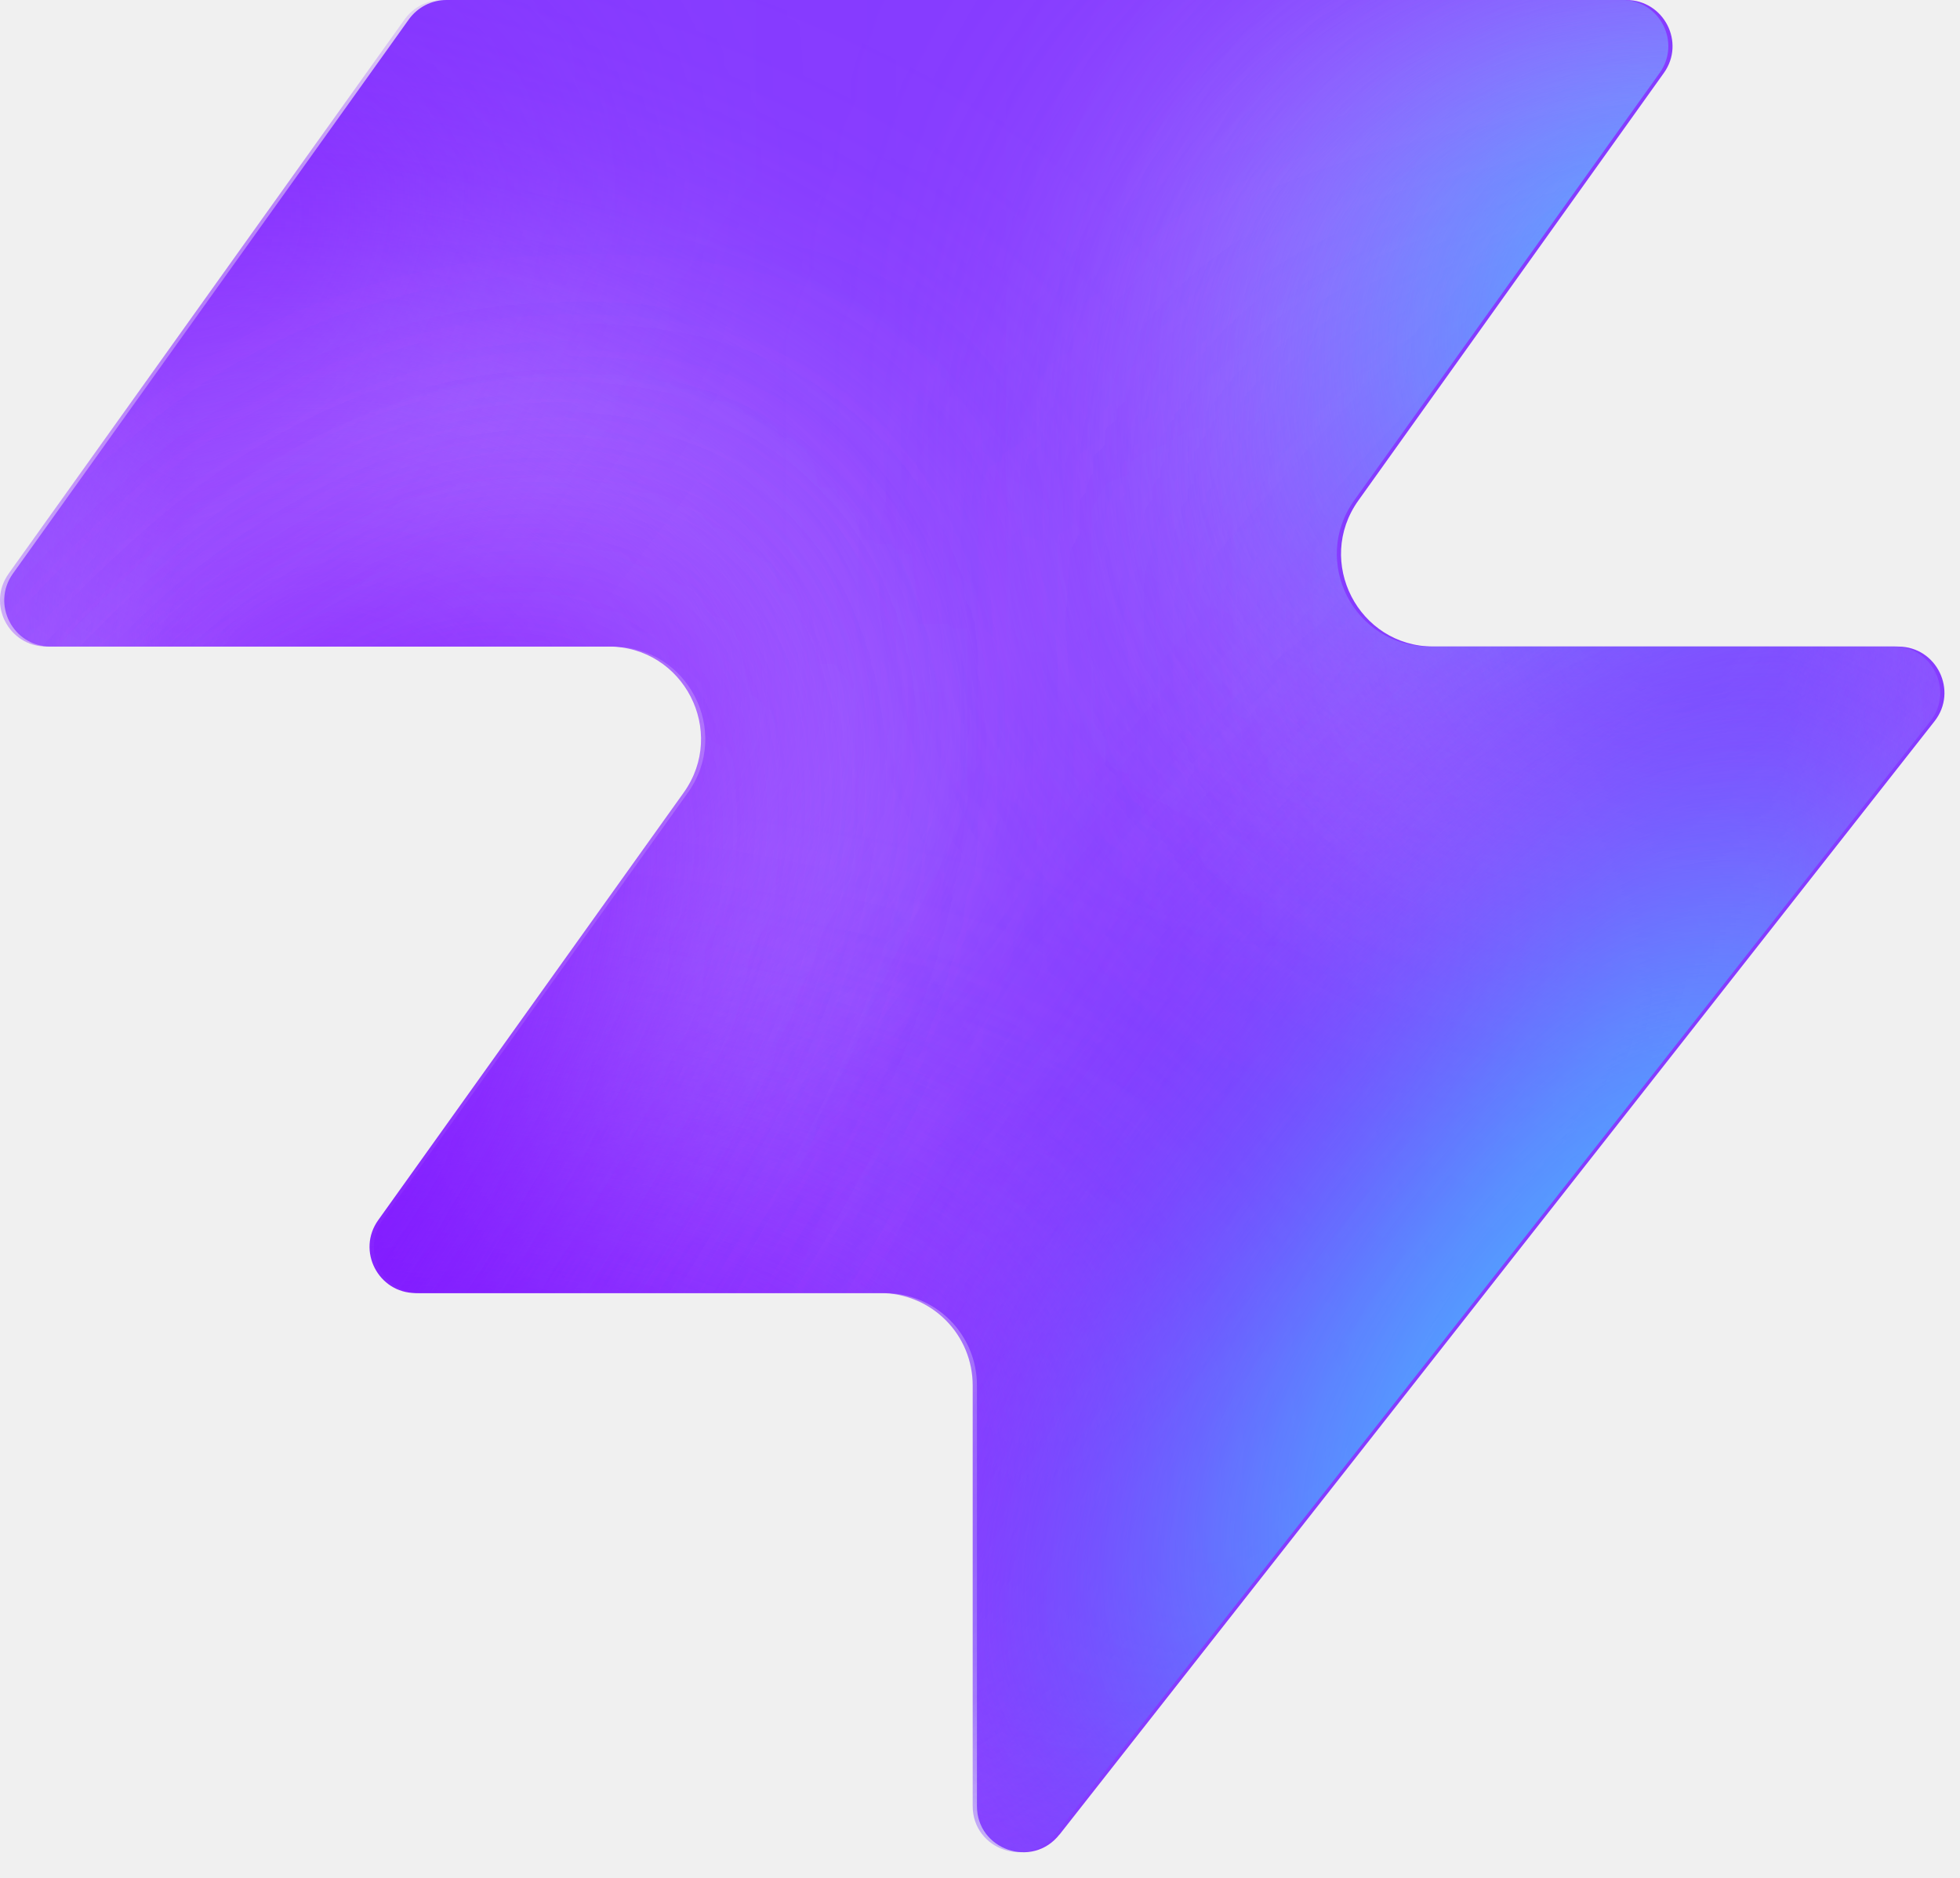
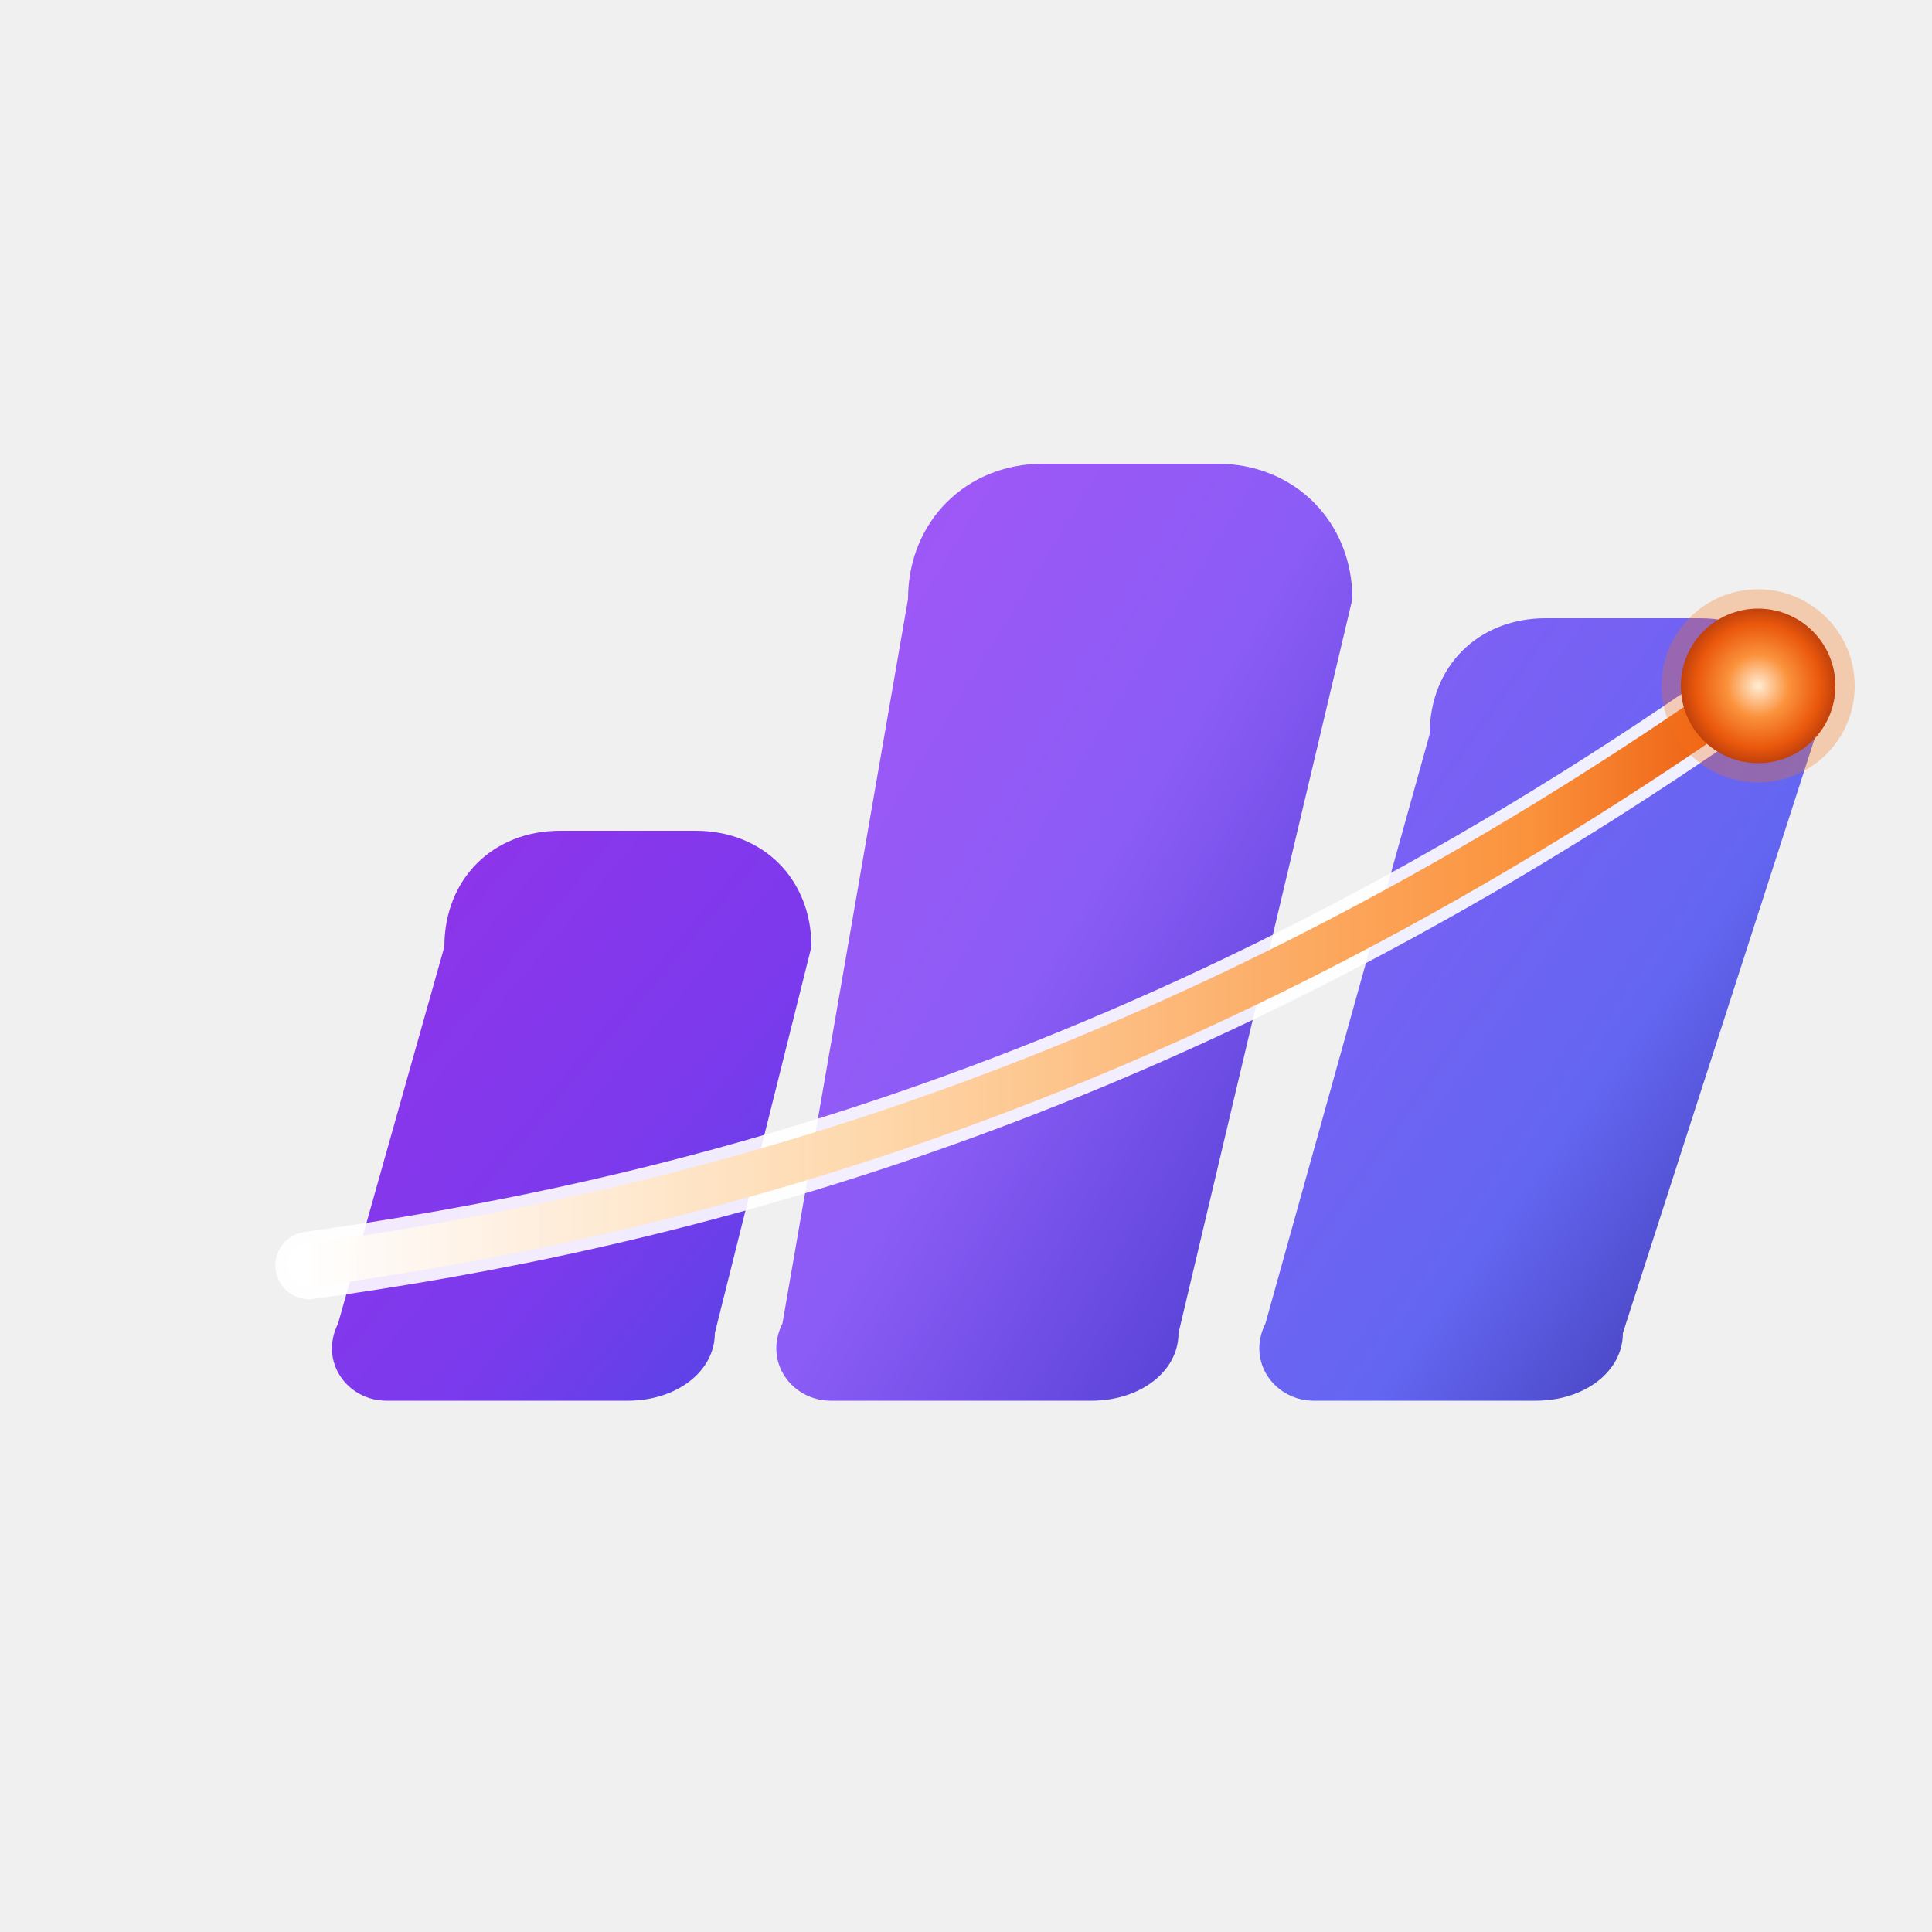
- <svg xmlns="http://www.w3.org/2000/svg" width="48" height="46" fill="none" viewBox="0 0 48 46">
-   <path fill="#863bff" d="M25.946 44.938c-.664.845-2.021.375-2.021-.698V33.937a2.26 2.26 0 0 0-2.262-2.262H10.287c-.92 0-1.456-1.04-.92-1.788l7.48-10.471c1.07-1.497 0-3.578-1.842-3.578H1.237c-.92 0-1.456-1.04-.92-1.788L10.013.474c.214-.297.556-.474.92-.474h28.894c.92 0 1.456 1.04.92 1.788l-7.48 10.471c-1.07 1.498 0 3.579 1.842 3.579h11.377c.943 0 1.473 1.088.89 1.83L25.947 44.94z" style="fill:#863bff;fill:color(display-p3 .525 .23 1);fill-opacity:1" />
-   <mask id="a" width="48" height="46" x="0" y="0" maskUnits="userSpaceOnUse" style="mask-type:alpha">
-     <path fill="#000" d="M25.842 44.938c-.664.844-2.021.375-2.021-.698V33.937a2.26 2.26 0 0 0-2.262-2.262H10.183c-.92 0-1.456-1.04-.92-1.788l7.48-10.471c1.07-1.498 0-3.579-1.842-3.579H1.133c-.92 0-1.456-1.04-.92-1.787L9.91.473c.214-.297.556-.474.92-.474h28.894c.92 0 1.456 1.04.92 1.788l-7.48 10.471c-1.07 1.498 0 3.578 1.842 3.578h11.377c.943 0 1.473 1.088.89 1.832L25.843 44.94z" style="fill:#000;fill-opacity:1" />
-   </mask>
-   <g mask="url(#a)">
-     <g filter="url(#b)">
-       <ellipse cx="5.508" cy="14.704" fill="#ede6ff" rx="5.508" ry="14.704" style="fill:#ede6ff;fill:color(display-p3 .927 .903 1);fill-opacity:1" transform="matrix(.00324 1 1 -.00324 -4.47 31.516)" />
-     </g>
-     <g filter="url(#c)">
-       <ellipse cx="10.399" cy="29.851" fill="#ede6ff" rx="10.399" ry="29.851" style="fill:#ede6ff;fill:color(display-p3 .927 .903 1);fill-opacity:1" transform="matrix(.00324 1 1 -.00324 -39.328 7.883)" />
-     </g>
-     <g filter="url(#d)">
-       <ellipse cx="5.508" cy="30.487" fill="#7e14ff" rx="5.508" ry="30.487" style="fill:#7e14ff;fill:color(display-p3 .492 .077 1);fill-opacity:1" transform="rotate(89.814 -25.913 -14.639)scale(1 -1)" />
-     </g>
-     <g filter="url(#e)">
-       <ellipse cx="5.508" cy="30.599" fill="#7e14ff" rx="5.508" ry="30.599" style="fill:#7e14ff;fill:color(display-p3 .492 .077 1);fill-opacity:1" transform="rotate(89.814 -32.644 -3.334)scale(1 -1)" />
-     </g>
-     <g filter="url(#f)">
-       <ellipse cx="5.508" cy="30.599" fill="#7e14ff" rx="5.508" ry="30.599" style="fill:#7e14ff;fill:color(display-p3 .492 .077 1);fill-opacity:1" transform="matrix(.00324 1 1 -.00324 -34.34 30.47)" />
-     </g>
-     <g filter="url(#g)">
-       <ellipse cx="14.072" cy="22.078" fill="#ede6ff" rx="14.072" ry="22.078" style="fill:#ede6ff;fill:color(display-p3 .927 .903 1);fill-opacity:1" transform="rotate(93.35 24.506 48.493)scale(-1 1)" />
-     </g>
-     <g filter="url(#h)">
-       <ellipse cx="3.47" cy="21.501" fill="#7e14ff" rx="3.47" ry="21.501" style="fill:#7e14ff;fill:color(display-p3 .492 .077 1);fill-opacity:1" transform="rotate(89.009 28.708 47.59)scale(-1 1)" />
-     </g>
-     <g filter="url(#i)">
-       <ellipse cx="3.47" cy="21.501" fill="#7e14ff" rx="3.47" ry="21.501" style="fill:#7e14ff;fill:color(display-p3 .492 .077 1);fill-opacity:1" transform="rotate(89.009 28.708 47.59)scale(-1 1)" />
-     </g>
-     <g filter="url(#j)">
-       <ellipse cx=".387" cy="8.972" fill="#7e14ff" rx="4.407" ry="29.108" style="fill:#7e14ff;fill:color(display-p3 .492 .077 1);fill-opacity:1" transform="rotate(39.51 .387 8.972)" />
-     </g>
-     <g filter="url(#k)">
-       <ellipse cx="47.523" cy="-6.092" fill="#7e14ff" rx="4.407" ry="29.108" style="fill:#7e14ff;fill:color(display-p3 .492 .077 1);fill-opacity:1" transform="rotate(37.892 47.523 -6.092)" />
-     </g>
-     <g filter="url(#l)">
-       <ellipse cx="41.412" cy="6.333" fill="#47bfff" rx="5.971" ry="9.665" style="fill:#47bfff;fill:color(display-p3 .28 .748 1);fill-opacity:1" transform="rotate(37.892 41.412 6.333)" />
-     </g>
-     <g filter="url(#m)">
-       <ellipse cx="-1.879" cy="38.332" fill="#7e14ff" rx="4.407" ry="29.108" style="fill:#7e14ff;fill:color(display-p3 .492 .077 1);fill-opacity:1" transform="rotate(37.892 -1.88 38.332)" />
-     </g>
-     <g filter="url(#n)">
-       <ellipse cx="-1.879" cy="38.332" fill="#7e14ff" rx="4.407" ry="29.108" style="fill:#7e14ff;fill:color(display-p3 .492 .077 1);fill-opacity:1" transform="rotate(37.892 -1.88 38.332)" />
-     </g>
-     <g filter="url(#o)">
-       <ellipse cx="35.651" cy="29.907" fill="#7e14ff" rx="4.407" ry="29.108" style="fill:#7e14ff;fill:color(display-p3 .492 .077 1);fill-opacity:1" transform="rotate(37.892 35.651 29.907)" />
-     </g>
-     <g filter="url(#p)">
-       <ellipse cx="38.418" cy="32.4" fill="#47bfff" rx="5.971" ry="15.297" style="fill:#47bfff;fill:color(display-p3 .28 .748 1);fill-opacity:1" transform="rotate(37.892 38.418 32.4)" />
-     </g>
+ <svg xmlns="http://www.w3.org/2000/svg" viewBox="0 0 200 200" width="100%" height="100%" fill="none">
+   <defs>
+     <linearGradient id="bar1Grad" x1="0%" y1="0%" x2="100%" y2="100%">
+       <stop offset="0%" stop-color="#9333EA" />
+       <stop offset="60%" stop-color="#7C3AED" />
+       <stop offset="100%" stop-color="#4F46E5" />
+     </linearGradient>
+     <linearGradient id="bar2Grad" x1="0%" y1="0%" x2="100%" y2="100%">
+       <stop offset="0%" stop-color="#A855F7" />
+       <stop offset="50%" stop-color="#8B5CF6" />
+       <stop offset="100%" stop-color="#4338CA" />
+     </linearGradient>
+     <linearGradient id="bar3Grad" x1="0%" y1="0%" x2="100%" y2="100%">
+       <stop offset="0%" stop-color="#8B5CF6" />
+       <stop offset="60%" stop-color="#6366F1" />
+       <stop offset="100%" stop-color="#3730A3" />
+     </linearGradient>
+     <linearGradient id="swooshGrad" x1="0%" y1="50%" x2="100%" y2="50%">
+       <stop offset="0%" stop-color="#FFFFFF" stop-opacity="0.95" />
+       <stop offset="40%" stop-color="#FED7AA" />
+       <stop offset="85%" stop-color="#FB923C" />
+       <stop offset="100%" stop-color="#EA580C" />
+     </linearGradient>
+     <radialGradient id="beaconGlow" cx="50%" cy="50%" r="50%">
+       <stop offset="0%" stop-color="#FFEDD5" />
+       <stop offset="40%" stop-color="#FB923C" />
+       <stop offset="80%" stop-color="#EA580C" />
+       <stop offset="100%" stop-color="#C2410C" />
+     </radialGradient>
+   </defs>
+   <g>
+     <path d="M 46 98 C 46 91, 51 86, 58 86 L 72 86 C 79 86, 84 91, 84 98 L 74 138 C 74 142, 70 145, 65 145 L 40 145 C 36 145, 33 141, 35 137 Z" fill="url(#bar1Grad)" />
+     <path d="M 94 62 C 94 54, 100 48, 108 48 L 126 48 C 134 48, 140 54, 140 62 L 122 138 C 122 142, 118 145, 113 145 L 86 145 C 82 145, 79 141, 81 137 Z" fill="url(#bar2Grad)" />
+     <path d="M 148 76 C 148 69, 153 64, 160 64 L 176 64 C 183 64, 188 69, 188 76 L 168 138 C 168 142, 164 145, 159 145 L 136 145 C 132 145, 129 141, 131 137 Z" fill="url(#bar3Grad)" />
+     <path d="M 32 131 C 68 126, 120 114, 180 72" stroke="#FFFFFF" stroke-width="7" stroke-linecap="round" stroke-opacity="0.9" />
+     <path d="M 32 131 C 68 126, 120 114, 180 72" stroke="url(#swooshGrad)" stroke-width="4.5" stroke-linecap="round" />
+     <circle cx="182" cy="71" r="10" fill="#F97316" fill-opacity="0.3" />
+     <circle cx="182" cy="71" r="8" fill="url(#beaconGlow)" />
  </g>
-   <defs>
-     <filter id="b" width="60.045" height="41.654" x="-19.77" y="16.149" color-interpolation-filters="sRGB" filterUnits="userSpaceOnUse">
-       <feFlood flood-opacity="0" result="BackgroundImageFix" />
-       <feBlend in="SourceGraphic" in2="BackgroundImageFix" result="shape" />
-       <feGaussianBlur result="effect1_foregroundBlur_2002_17158" stdDeviation="7.659" />
-     </filter>
-     <filter id="c" width="90.34" height="51.437" x="-54.613" y="-7.533" color-interpolation-filters="sRGB" filterUnits="userSpaceOnUse">
-       <feFlood flood-opacity="0" result="BackgroundImageFix" />
-       <feBlend in="SourceGraphic" in2="BackgroundImageFix" result="shape" />
-       <feGaussianBlur result="effect1_foregroundBlur_2002_17158" stdDeviation="7.659" />
-     </filter>
-     <filter id="d" width="79.355" height="29.4" x="-49.64" y="2.03" color-interpolation-filters="sRGB" filterUnits="userSpaceOnUse">
-       <feFlood flood-opacity="0" result="BackgroundImageFix" />
-       <feBlend in="SourceGraphic" in2="BackgroundImageFix" result="shape" />
-       <feGaussianBlur result="effect1_foregroundBlur_2002_17158" stdDeviation="4.596" />
-     </filter>
-     <filter id="e" width="79.579" height="29.4" x="-45.045" y="20.029" color-interpolation-filters="sRGB" filterUnits="userSpaceOnUse">
-       <feFlood flood-opacity="0" result="BackgroundImageFix" />
-       <feBlend in="SourceGraphic" in2="BackgroundImageFix" result="shape" />
-       <feGaussianBlur result="effect1_foregroundBlur_2002_17158" stdDeviation="4.596" />
-     </filter>
-     <filter id="f" width="79.579" height="29.4" x="-43.513" y="21.178" color-interpolation-filters="sRGB" filterUnits="userSpaceOnUse">
-       <feFlood flood-opacity="0" result="BackgroundImageFix" />
-       <feBlend in="SourceGraphic" in2="BackgroundImageFix" result="shape" />
-       <feGaussianBlur result="effect1_foregroundBlur_2002_17158" stdDeviation="4.596" />
-     </filter>
-     <filter id="g" width="74.749" height="58.852" x="15.756" y="-17.901" color-interpolation-filters="sRGB" filterUnits="userSpaceOnUse">
-       <feFlood flood-opacity="0" result="BackgroundImageFix" />
-       <feBlend in="SourceGraphic" in2="BackgroundImageFix" result="shape" />
-       <feGaussianBlur result="effect1_foregroundBlur_2002_17158" stdDeviation="7.659" />
-     </filter>
-     <filter id="h" width="61.377" height="25.362" x="23.548" y="2.284" color-interpolation-filters="sRGB" filterUnits="userSpaceOnUse">
-       <feFlood flood-opacity="0" result="BackgroundImageFix" />
-       <feBlend in="SourceGraphic" in2="BackgroundImageFix" result="shape" />
-       <feGaussianBlur result="effect1_foregroundBlur_2002_17158" stdDeviation="4.596" />
-     </filter>
-     <filter id="i" width="61.377" height="25.362" x="23.548" y="2.284" color-interpolation-filters="sRGB" filterUnits="userSpaceOnUse">
-       <feFlood flood-opacity="0" result="BackgroundImageFix" />
-       <feBlend in="SourceGraphic" in2="BackgroundImageFix" result="shape" />
-       <feGaussianBlur result="effect1_foregroundBlur_2002_17158" stdDeviation="4.596" />
-     </filter>
-     <filter id="j" width="56.045" height="63.649" x="-27.636" y="-22.853" color-interpolation-filters="sRGB" filterUnits="userSpaceOnUse">
-       <feFlood flood-opacity="0" result="BackgroundImageFix" />
-       <feBlend in="SourceGraphic" in2="BackgroundImageFix" result="shape" />
-       <feGaussianBlur result="effect1_foregroundBlur_2002_17158" stdDeviation="4.596" />
-     </filter>
-     <filter id="k" width="54.814" height="64.646" x="20.116" y="-38.415" color-interpolation-filters="sRGB" filterUnits="userSpaceOnUse">
-       <feFlood flood-opacity="0" result="BackgroundImageFix" />
-       <feBlend in="SourceGraphic" in2="BackgroundImageFix" result="shape" />
-       <feGaussianBlur result="effect1_foregroundBlur_2002_17158" stdDeviation="4.596" />
-     </filter>
-     <filter id="l" width="33.541" height="35.313" x="24.641" y="-11.323" color-interpolation-filters="sRGB" filterUnits="userSpaceOnUse">
-       <feFlood flood-opacity="0" result="BackgroundImageFix" />
-       <feBlend in="SourceGraphic" in2="BackgroundImageFix" result="shape" />
-       <feGaussianBlur result="effect1_foregroundBlur_2002_17158" stdDeviation="4.596" />
-     </filter>
-     <filter id="m" width="54.814" height="64.646" x="-29.286" y="6.009" color-interpolation-filters="sRGB" filterUnits="userSpaceOnUse">
-       <feFlood flood-opacity="0" result="BackgroundImageFix" />
-       <feBlend in="SourceGraphic" in2="BackgroundImageFix" result="shape" />
-       <feGaussianBlur result="effect1_foregroundBlur_2002_17158" stdDeviation="4.596" />
-     </filter>
-     <filter id="n" width="54.814" height="64.646" x="-29.286" y="6.009" color-interpolation-filters="sRGB" filterUnits="userSpaceOnUse">
-       <feFlood flood-opacity="0" result="BackgroundImageFix" />
-       <feBlend in="SourceGraphic" in2="BackgroundImageFix" result="shape" />
-       <feGaussianBlur result="effect1_foregroundBlur_2002_17158" stdDeviation="4.596" />
-     </filter>
-     <filter id="o" width="54.814" height="64.646" x="8.244" y="-2.416" color-interpolation-filters="sRGB" filterUnits="userSpaceOnUse">
-       <feFlood flood-opacity="0" result="BackgroundImageFix" />
-       <feBlend in="SourceGraphic" in2="BackgroundImageFix" result="shape" />
-       <feGaussianBlur result="effect1_foregroundBlur_2002_17158" stdDeviation="4.596" />
-     </filter>
-     <filter id="p" width="39.409" height="43.623" x="18.713" y="10.588" color-interpolation-filters="sRGB" filterUnits="userSpaceOnUse">
-       <feFlood flood-opacity="0" result="BackgroundImageFix" />
-       <feBlend in="SourceGraphic" in2="BackgroundImageFix" result="shape" />
-       <feGaussianBlur result="effect1_foregroundBlur_2002_17158" stdDeviation="4.596" />
-     </filter>
-   </defs>
</svg>
